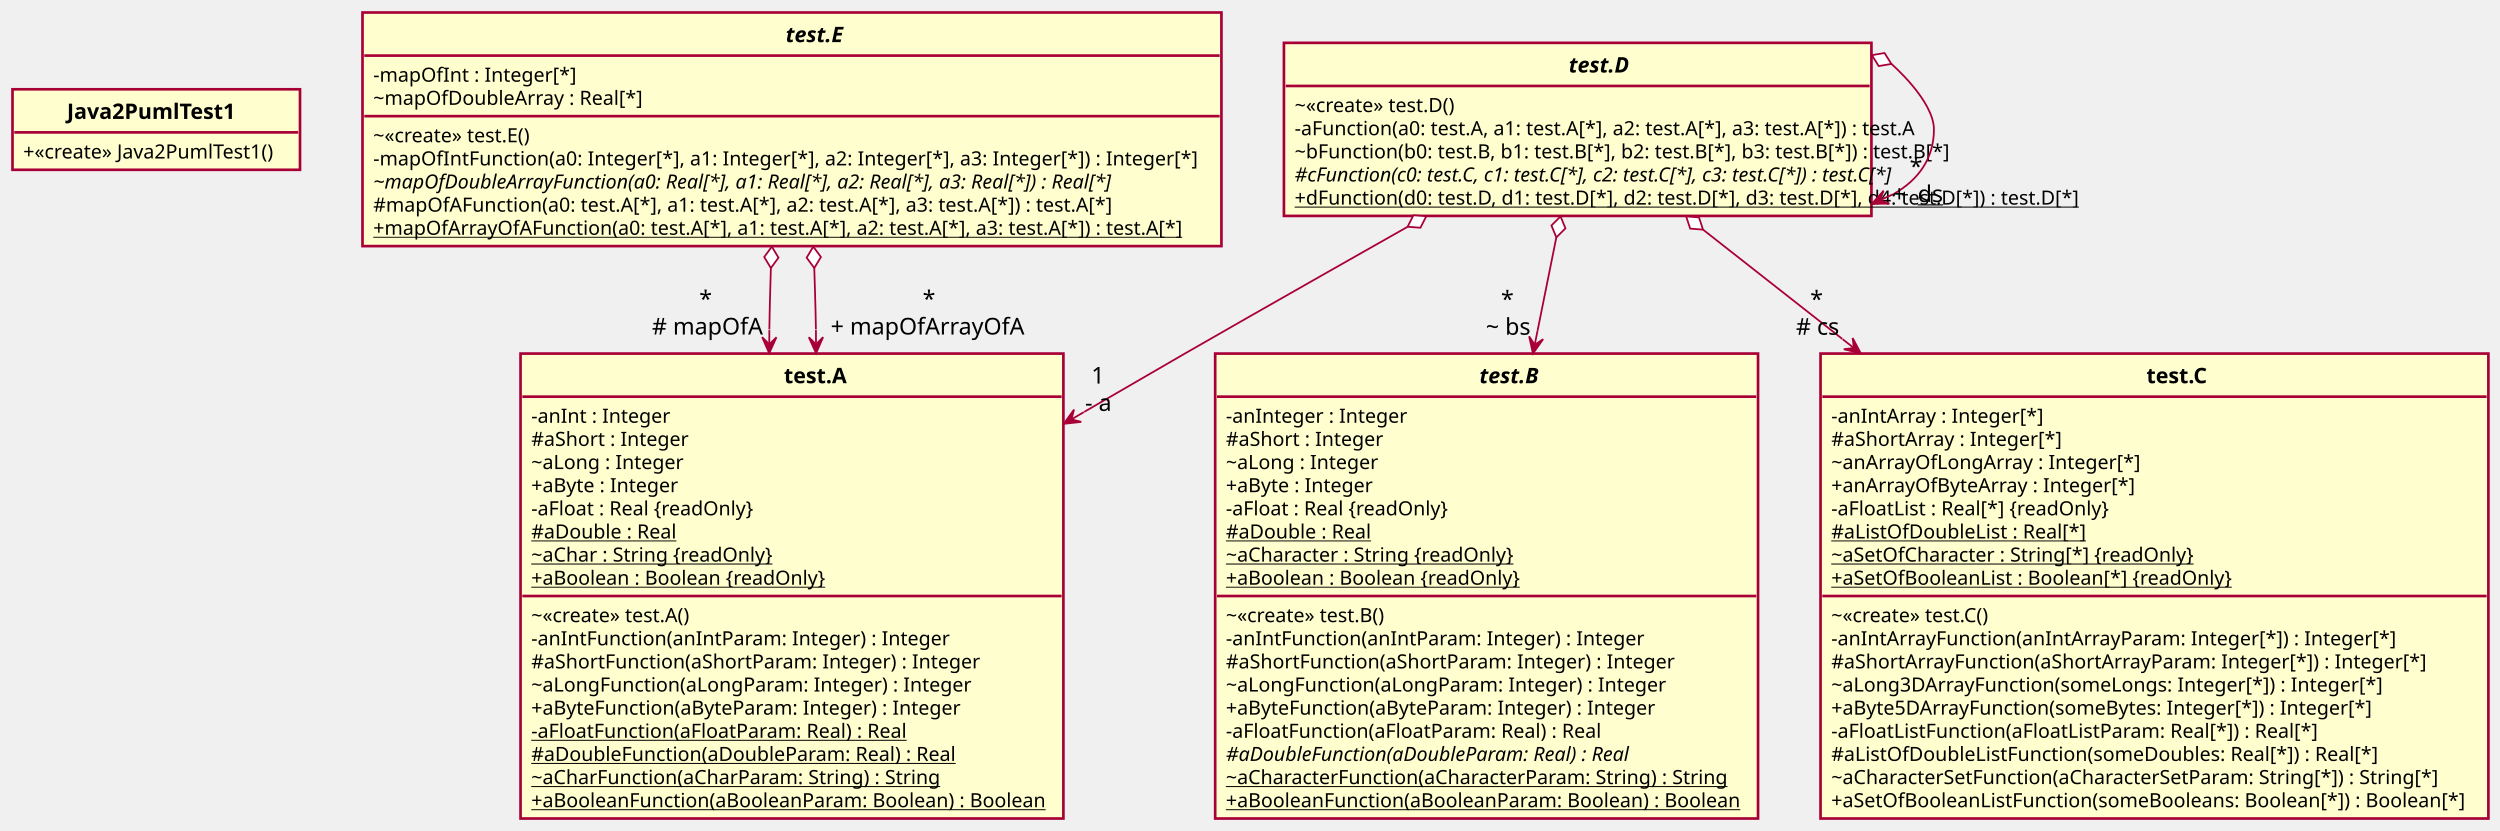
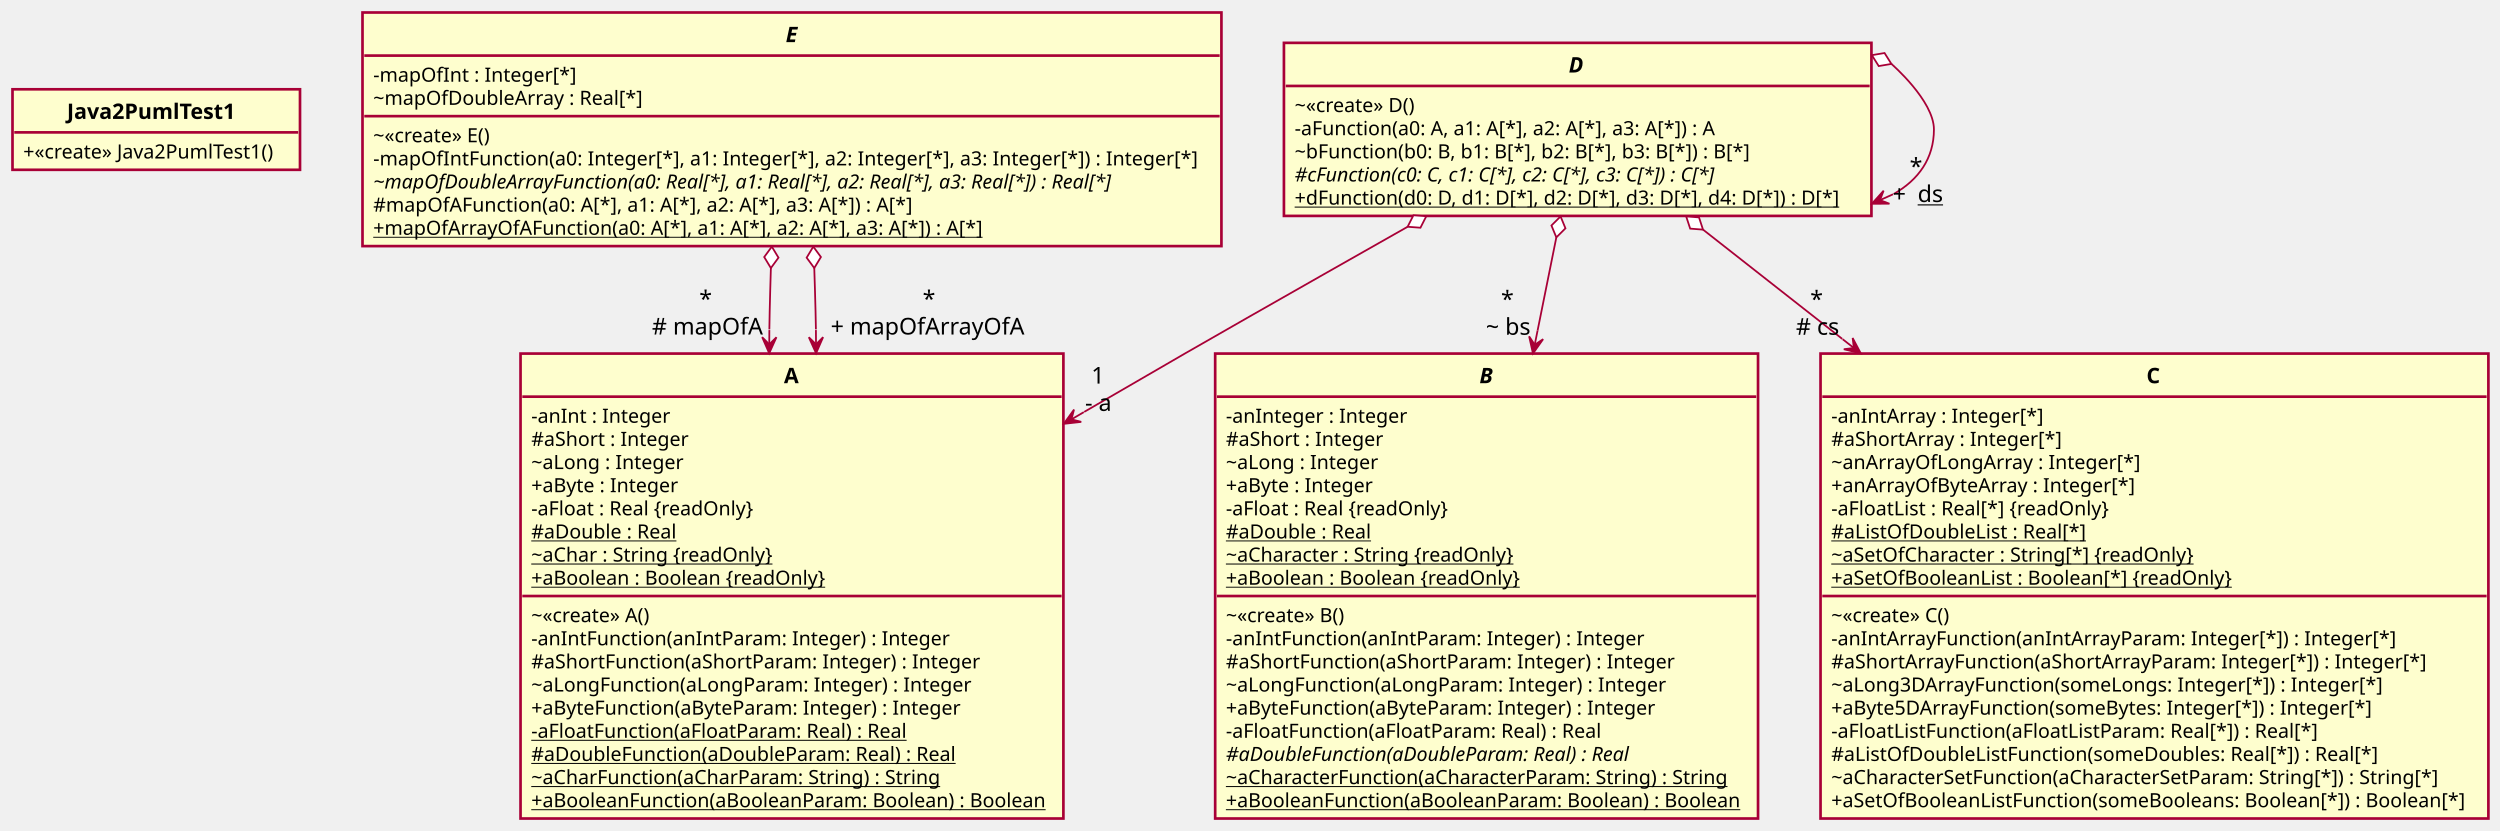
<svg xmlns="http://www.w3.org/2000/svg" contentScriptType="application/ecmascript" contentStyleType="text/css" height="465px" preserveAspectRatio="none" style="width:1400px;height:465px;background:#FFFFFF;" version="1.1" viewBox="0 0 1400 465" width="1400px" zoomAndPan="magnify">
  <defs />
  <g>
    <rect codeLine="9" fill="#FEFECE" height="45.088" id="Java2PumlTest1" style="stroke:#A80036;stroke-width:1.5;" width="161" x="7" y="50" />
    <text fill="#000000" font-family="sans-serif" font-size="12" font-weight="bold" lengthAdjust="spacing" textLength="100" x="37.5" y="66.602">Java2PumlTest1</text>
    <line style="stroke:#A80036;stroke-width:1.5;" x1="8" x2="167" y1="74.133" y2="74.133" />
    <text fill="#000000" font-family="sans-serif" font-size="11" lengthAdjust="spacing" textLength="149" x="13" y="88.768">+«create» Java2PumlTest1()</text>
-     <rect codeLine="14" fill="#FEFECE" height="260.369" id="test.A" style="stroke:#A80036;stroke-width:1.5;" width="304" x="291.5" y="198" />
-     <text fill="#000000" font-family="sans-serif" font-size="12" font-weight="bold" lengthAdjust="spacing" textLength="9" x="439" y="214.602">test.A</text>
+     <rect codeLine="14" fill="#FEFECE" height="260.369" id="A" style="stroke:#A80036;stroke-width:1.5;" width="304" x="291.5" y="198" />
+     <text fill="#000000" font-family="sans-serif" font-size="12" font-weight="bold" lengthAdjust="spacing" textLength="9" x="439" y="214.602">A</text>
    <line style="stroke:#A80036;stroke-width:1.5;" x1="292.5" x2="594.5" y1="222.133" y2="222.133" />
    <text fill="#000000" font-family="sans-serif" font-size="11" lengthAdjust="spacing" textLength="80" x="297.5" y="236.768">-anInt : Integer</text>
    <text fill="#000000" font-family="sans-serif" font-size="11" lengthAdjust="spacing" textLength="89" x="297.5" y="249.723">#aShort : Integer</text>
    <text fill="#000000" font-family="sans-serif" font-size="11" lengthAdjust="spacing" textLength="87" x="297.5" y="262.678">~aLong : Integer</text>
    <text fill="#000000" font-family="sans-serif" font-size="11" lengthAdjust="spacing" textLength="84" x="297.5" y="275.633">+aByte : Integer</text>
    <text fill="#000000" font-family="sans-serif" font-size="11" lengthAdjust="spacing" textLength="129" x="297.5" y="288.588">-aFloat : Real {readOnly}</text>
    <text fill="#000000" font-family="sans-serif" font-size="11" lengthAdjust="spacing" text-decoration="underline" textLength="82" x="297.5" y="301.543">#aDouble : Real</text>
    <text fill="#000000" font-family="sans-serif" font-size="11" lengthAdjust="spacing" text-decoration="underline" textLength="140" x="297.5" y="314.498">~aChar : String {readOnly}</text>
    <text fill="#000000" font-family="sans-serif" font-size="11" lengthAdjust="spacing" text-decoration="underline" textLength="168" x="297.5" y="327.453">+aBoolean : Boolean {readOnly}</text>
    <line style="stroke:#A80036;stroke-width:1.5;" x1="292.5" x2="594.5" y1="333.773" y2="333.773" />
-     <text fill="#000000" font-family="sans-serif" font-size="11" lengthAdjust="spacing" textLength="71" x="297.5" y="348.408">~«create» test.A()</text>
+     <text fill="#000000" font-family="sans-serif" font-size="11" lengthAdjust="spacing" textLength="71" x="297.5" y="348.408">~«create» A()</text>
    <text fill="#000000" font-family="sans-serif" font-size="11" lengthAdjust="spacing" textLength="239" x="297.5" y="361.363">-anIntFunction(anIntParam: Integer) : Integer</text>
    <text fill="#000000" font-family="sans-serif" font-size="11" lengthAdjust="spacing" textLength="256" x="297.5" y="374.318">#aShortFunction(aShortParam: Integer) : Integer</text>
    <text fill="#000000" font-family="sans-serif" font-size="11" lengthAdjust="spacing" textLength="252" x="297.5" y="387.273">~aLongFunction(aLongParam: Integer) : Integer</text>
    <text fill="#000000" font-family="sans-serif" font-size="11" lengthAdjust="spacing" textLength="244" x="297.5" y="400.228">+aByteFunction(aByteParam: Integer) : Integer</text>
    <text fill="#000000" font-family="sans-serif" font-size="11" lengthAdjust="spacing" text-decoration="underline" textLength="217" x="297.5" y="413.184">-aFloatFunction(aFloatParam: Real) : Real</text>
    <text fill="#000000" font-family="sans-serif" font-size="11" lengthAdjust="spacing" text-decoration="underline" textLength="242" x="297.5" y="426.139">#aDoubleFunction(aDoubleParam: Real) : Real</text>
    <text fill="#000000" font-family="sans-serif" font-size="11" lengthAdjust="spacing" text-decoration="underline" textLength="238" x="297.5" y="439.094">~aCharFunction(aCharParam: String) : String</text>
    <text fill="#000000" font-family="sans-serif" font-size="11" lengthAdjust="spacing" text-decoration="underline" textLength="292" x="297.5" y="452.049">+aBooleanFunction(aBooleanParam: Boolean) : Boolean</text>
-     <rect codeLine="35" fill="#FEFECE" height="260.369" id="test.B" style="stroke:#A80036;stroke-width:1.5;" width="304" x="680.5" y="198" />
-     <text fill="#000000" font-family="sans-serif" font-size="12" font-style="italic" font-weight="bold" lengthAdjust="spacing" textLength="8" x="828.5" y="214.602">test.B</text>
+     <rect codeLine="35" fill="#FEFECE" height="260.369" id="B" style="stroke:#A80036;stroke-width:1.5;" width="304" x="680.5" y="198" />
+     <text fill="#000000" font-family="sans-serif" font-size="12" font-style="italic" font-weight="bold" lengthAdjust="spacing" textLength="8" x="828.5" y="214.602">B</text>
    <line style="stroke:#A80036;stroke-width:1.5;" x1="681.5" x2="983.5" y1="222.133" y2="222.133" />
    <text fill="#000000" font-family="sans-serif" font-size="11" lengthAdjust="spacing" textLength="104" x="686.5" y="236.768">-anInteger : Integer</text>
    <text fill="#000000" font-family="sans-serif" font-size="11" lengthAdjust="spacing" textLength="89" x="686.5" y="249.723">#aShort : Integer</text>
    <text fill="#000000" font-family="sans-serif" font-size="11" lengthAdjust="spacing" textLength="87" x="686.5" y="262.678">~aLong : Integer</text>
    <text fill="#000000" font-family="sans-serif" font-size="11" lengthAdjust="spacing" textLength="84" x="686.5" y="275.633">+aByte : Integer</text>
    <text fill="#000000" font-family="sans-serif" font-size="11" lengthAdjust="spacing" textLength="129" x="686.5" y="288.588">-aFloat : Real {readOnly}</text>
    <text fill="#000000" font-family="sans-serif" font-size="11" lengthAdjust="spacing" text-decoration="underline" textLength="82" x="686.5" y="301.543">#aDouble : Real</text>
    <text fill="#000000" font-family="sans-serif" font-size="11" lengthAdjust="spacing" text-decoration="underline" textLength="167" x="686.5" y="314.498">~aCharacter : String {readOnly}</text>
    <text fill="#000000" font-family="sans-serif" font-size="11" lengthAdjust="spacing" text-decoration="underline" textLength="168" x="686.5" y="327.453">+aBoolean : Boolean {readOnly}</text>
    <line style="stroke:#A80036;stroke-width:1.5;" x1="681.5" x2="983.5" y1="333.773" y2="333.773" />
-     <text fill="#000000" font-family="sans-serif" font-size="11" lengthAdjust="spacing" textLength="69" x="686.5" y="348.408">~«create» test.B()</text>
+     <text fill="#000000" font-family="sans-serif" font-size="11" lengthAdjust="spacing" textLength="69" x="686.5" y="348.408">~«create» B()</text>
    <text fill="#000000" font-family="sans-serif" font-size="11" lengthAdjust="spacing" textLength="239" x="686.5" y="361.363">-anIntFunction(anIntParam: Integer) : Integer</text>
    <text fill="#000000" font-family="sans-serif" font-size="11" lengthAdjust="spacing" textLength="256" x="686.5" y="374.318">#aShortFunction(aShortParam: Integer) : Integer</text>
    <text fill="#000000" font-family="sans-serif" font-size="11" lengthAdjust="spacing" textLength="252" x="686.5" y="387.273">~aLongFunction(aLongParam: Integer) : Integer</text>
    <text fill="#000000" font-family="sans-serif" font-size="11" lengthAdjust="spacing" textLength="244" x="686.5" y="400.228">+aByteFunction(aByteParam: Integer) : Integer</text>
    <text fill="#000000" font-family="sans-serif" font-size="11" lengthAdjust="spacing" textLength="217" x="686.5" y="413.184">-aFloatFunction(aFloatParam: Real) : Real</text>
    <text fill="#000000" font-family="sans-serif" font-size="11" font-style="italic" lengthAdjust="spacing" textLength="242" x="686.5" y="426.139">#aDoubleFunction(aDoubleParam: Real) : Real</text>
    <text fill="#000000" font-family="sans-serif" font-size="11" lengthAdjust="spacing" text-decoration="underline" textLength="292" x="686.5" y="439.094">~aCharacterFunction(aCharacterParam: String) : String</text>
    <text fill="#000000" font-family="sans-serif" font-size="11" lengthAdjust="spacing" text-decoration="underline" textLength="292" x="686.5" y="452.049">+aBooleanFunction(aBooleanParam: Boolean) : Boolean</text>
-     <rect codeLine="56" fill="#FEFECE" height="260.369" id="test.C" style="stroke:#A80036;stroke-width:1.5;" width="374" x="1019.5" y="198" />
-     <text fill="#000000" font-family="sans-serif" font-size="12" font-weight="bold" lengthAdjust="spacing" textLength="9" x="1202" y="214.602">test.C</text>
+     <rect codeLine="56" fill="#FEFECE" height="260.369" id="C" style="stroke:#A80036;stroke-width:1.5;" width="374" x="1019.5" y="198" />
+     <text fill="#000000" font-family="sans-serif" font-size="12" font-weight="bold" lengthAdjust="spacing" textLength="9" x="1202" y="214.602">C</text>
    <line style="stroke:#A80036;stroke-width:1.5;" x1="1020.5" x2="1392.5" y1="222.133" y2="222.133" />
    <text fill="#000000" font-family="sans-serif" font-size="11" lengthAdjust="spacing" textLength="123" x="1025.5" y="236.768">-anIntArray : Integer[*]</text>
    <text fill="#000000" font-family="sans-serif" font-size="11" lengthAdjust="spacing" textLength="132" x="1025.5" y="249.723">#aShortArray : Integer[*]</text>
    <text fill="#000000" font-family="sans-serif" font-size="11" lengthAdjust="spacing" textLength="180" x="1025.5" y="262.678">~anArrayOfLongArray : Integer[*]</text>
    <text fill="#000000" font-family="sans-serif" font-size="11" lengthAdjust="spacing" textLength="177" x="1025.5" y="275.633">+anArrayOfByteArray : Integer[*]</text>
    <text fill="#000000" font-family="sans-serif" font-size="11" lengthAdjust="spacing" textLength="161" x="1025.5" y="288.588">-aFloatList : Real[*] {readOnly}</text>
    <text fill="#000000" font-family="sans-serif" font-size="11" lengthAdjust="spacing" text-decoration="underline" textLength="146" x="1025.5" y="301.543">#aListOfDoubleList : Real[*]</text>
    <text fill="#000000" font-family="sans-serif" font-size="11" lengthAdjust="spacing" text-decoration="underline" textLength="209" x="1025.5" y="314.498">~aSetOfCharacter : String[*] {readOnly}</text>
    <text fill="#000000" font-family="sans-serif" font-size="11" lengthAdjust="spacing" text-decoration="underline" textLength="229" x="1025.5" y="327.453">+aSetOfBooleanList : Boolean[*] {readOnly}</text>
    <line style="stroke:#A80036;stroke-width:1.5;" x1="1020.5" x2="1392.5" y1="333.773" y2="333.773" />
-     <text fill="#000000" font-family="sans-serif" font-size="11" lengthAdjust="spacing" textLength="71" x="1025.5" y="348.408">~«create» test.C()</text>
+     <text fill="#000000" font-family="sans-serif" font-size="11" lengthAdjust="spacing" textLength="71" x="1025.5" y="348.408">~«create» C()</text>
    <text fill="#000000" font-family="sans-serif" font-size="11" lengthAdjust="spacing" textLength="325" x="1025.5" y="361.363">-anIntArrayFunction(anIntArrayParam: Integer[*]) : Integer[*]</text>
    <text fill="#000000" font-family="sans-serif" font-size="11" lengthAdjust="spacing" textLength="342" x="1025.5" y="374.318">#aShortArrayFunction(aShortArrayParam: Integer[*]) : Integer[*]</text>
    <text fill="#000000" font-family="sans-serif" font-size="11" lengthAdjust="spacing" textLength="319" x="1025.5" y="387.273">~aLong3DArrayFunction(someLongs: Integer[*]) : Integer[*]</text>
    <text fill="#000000" font-family="sans-serif" font-size="11" lengthAdjust="spacing" textLength="311" x="1025.5" y="400.228">+aByte5DArrayFunction(someBytes: Integer[*]) : Integer[*]</text>
    <text fill="#000000" font-family="sans-serif" font-size="11" lengthAdjust="spacing" textLength="281" x="1025.5" y="413.184">-aFloatListFunction(aFloatListParam: Real[*]) : Real[*]</text>
    <text fill="#000000" font-family="sans-serif" font-size="11" lengthAdjust="spacing" textLength="315" x="1025.5" y="426.139">#aListOfDoubleListFunction(someDoubles: Real[*]) : Real[*]</text>
    <text fill="#000000" font-family="sans-serif" font-size="11" lengthAdjust="spacing" textLength="350" x="1025.5" y="439.094">~aCharacterSetFunction(aCharacterSetParam: String[*]) : String[*]</text>
    <text fill="#000000" font-family="sans-serif" font-size="11" lengthAdjust="spacing" textLength="362" x="1025.5" y="452.049">+aSetOfBooleanListFunction(someBooleans: Boolean[*]) : Boolean[*]</text>
-     <rect codeLine="77" fill="#FEFECE" height="96.908" id="test.D" style="stroke:#A80036;stroke-width:1.5;" width="329" x="719" y="24" />
-     <text fill="#000000" font-family="sans-serif" font-size="12" font-style="italic" font-weight="bold" lengthAdjust="spacing" textLength="10" x="878.5" y="40.602">test.D</text>
+     <rect codeLine="77" fill="#FEFECE" height="96.908" id="D" style="stroke:#A80036;stroke-width:1.5;" width="329" x="719" y="24" />
+     <text fill="#000000" font-family="sans-serif" font-size="12" font-style="italic" font-weight="bold" lengthAdjust="spacing" textLength="10" x="878.5" y="40.602">D</text>
    <line style="stroke:#A80036;stroke-width:1.5;" x1="720" x2="1047" y1="48.133" y2="48.133" />
-     <text fill="#000000" font-family="sans-serif" font-size="11" lengthAdjust="spacing" textLength="71" x="725" y="62.768">~«create» test.D()</text>
-     <text fill="#000000" font-family="sans-serif" font-size="11" lengthAdjust="spacing" textLength="249" x="725" y="75.723">-aFunction(a0: test.A, a1: test.A[*], a2: test.A[*], a3: test.A[*]) : test.A</text>
-     <text fill="#000000" font-family="sans-serif" font-size="11" lengthAdjust="spacing" textLength="258" x="725" y="88.678">~bFunction(b0: test.B, b1: test.B[*], b2: test.B[*], b3: test.B[*]) : test.B[*]</text>
-     <text fill="#000000" font-family="sans-serif" font-size="11" font-style="italic" lengthAdjust="spacing" textLength="263" x="725" y="101.633">#cFunction(c0: test.C, c1: test.C[*], c2: test.C[*], c3: test.C[*]) : test.C[*]</text>
-     <text fill="#000000" font-family="sans-serif" font-size="11" lengthAdjust="spacing" text-decoration="underline" textLength="317" x="725" y="114.588">+dFunction(d0: test.D, d1: test.D[*], d2: test.D[*], d3: test.D[*], d4: test.D[*]) : test.D[*]</text>
-     <rect codeLine="90" fill="#FEFECE" height="130.818" id="test.E" style="stroke:#A80036;stroke-width:1.5;" width="481" x="203" y="7" />
-     <text fill="#000000" font-family="sans-serif" font-size="12" font-style="italic" font-weight="bold" lengthAdjust="spacing" textLength="7" x="440" y="23.602">test.E</text>
+     <text fill="#000000" font-family="sans-serif" font-size="11" lengthAdjust="spacing" textLength="71" x="725" y="62.768">~«create» D()</text>
+     <text fill="#000000" font-family="sans-serif" font-size="11" lengthAdjust="spacing" textLength="249" x="725" y="75.723">-aFunction(a0: A, a1: A[*], a2: A[*], a3: A[*]) : A</text>
+     <text fill="#000000" font-family="sans-serif" font-size="11" lengthAdjust="spacing" textLength="258" x="725" y="88.678">~bFunction(b0: B, b1: B[*], b2: B[*], b3: B[*]) : B[*]</text>
+     <text fill="#000000" font-family="sans-serif" font-size="11" font-style="italic" lengthAdjust="spacing" textLength="263" x="725" y="101.633">#cFunction(c0: C, c1: C[*], c2: C[*], c3: C[*]) : C[*]</text>
+     <text fill="#000000" font-family="sans-serif" font-size="11" lengthAdjust="spacing" text-decoration="underline" textLength="317" x="725" y="114.588">+dFunction(d0: D, d1: D[*], d2: D[*], d3: D[*], d4: D[*]) : D[*]</text>
+     <rect codeLine="90" fill="#FEFECE" height="130.818" id="E" style="stroke:#A80036;stroke-width:1.5;" width="481" x="203" y="7" />
+     <text fill="#000000" font-family="sans-serif" font-size="12" font-style="italic" font-weight="bold" lengthAdjust="spacing" textLength="7" x="440" y="23.602">E</text>
    <line style="stroke:#A80036;stroke-width:1.5;" x1="204" x2="683" y1="31.133" y2="31.133" />
    <text fill="#000000" font-family="sans-serif" font-size="11" lengthAdjust="spacing" textLength="116" x="209" y="45.768">-mapOfInt : Integer[*]</text>
    <text fill="#000000" font-family="sans-serif" font-size="11" lengthAdjust="spacing" textLength="155" x="209" y="58.723">~mapOfDoubleArray : Real[*]</text>
    <line style="stroke:#A80036;stroke-width:1.5;" x1="204" x2="683" y1="65.043" y2="65.043" />
-     <text fill="#000000" font-family="sans-serif" font-size="11" lengthAdjust="spacing" textLength="69" x="209" y="79.678">~«create» test.E()</text>
+     <text fill="#000000" font-family="sans-serif" font-size="11" lengthAdjust="spacing" textLength="69" x="209" y="79.678">~«create» E()</text>
    <text fill="#000000" font-family="sans-serif" font-size="11" lengthAdjust="spacing" textLength="469" x="209" y="92.633">-mapOfIntFunction(a0: Integer[*], a1: Integer[*], a2: Integer[*], a3: Integer[*]) : Integer[*]</text>
    <text fill="#000000" font-family="sans-serif" font-size="11" font-style="italic" lengthAdjust="spacing" textLength="444" x="209" y="105.588">~mapOfDoubleArrayFunction(a0: Real[*], a1: Real[*], a2: Real[*], a3: Real[*]) : Real[*]</text>
-     <text fill="#000000" font-family="sans-serif" font-size="11" lengthAdjust="spacing" textLength="314" x="209" y="118.543">#mapOfAFunction(a0: test.A[*], a1: test.A[*], a2: test.A[*], a3: test.A[*]) : test.A[*]</text>
-     <text fill="#000000" font-family="sans-serif" font-size="11" lengthAdjust="spacing" text-decoration="underline" textLength="359" x="209" y="131.498">+mapOfArrayOfAFunction(a0: test.A[*], a1: test.A[*], a2: test.A[*], a3: test.A[*]) : test.A[*]</text>
-     <path codeLine="86" d="M788.26,126.988 C788.26,126.988 703.82,174.77 663.5,198 C645.23,208.53 626.13,219.6 607.16,230.66 " fill="none" id="test.D-test.A" style="stroke:#A80036;stroke-width:1.0;" />
+     <text fill="#000000" font-family="sans-serif" font-size="11" lengthAdjust="spacing" textLength="314" x="209" y="118.543">#mapOfAFunction(a0: A[*], a1: A[*], a2: A[*], a3: A[*]) : A[*]</text>
+     <text fill="#000000" font-family="sans-serif" font-size="11" lengthAdjust="spacing" text-decoration="underline" textLength="359" x="209" y="131.498">+mapOfArrayOfAFunction(a0: A[*], a1: A[*], a2: A[*], a3: A[*]) : A[*]</text>
+     <path codeLine="86" d="M788.26,126.988 C788.26,126.988 703.82,174.77 663.5,198 C645.23,208.53 626.13,219.6 607.16,230.66 " fill="none" id="D-A" style="stroke:#A80036;stroke-width:1.0;" />
    <polygon fill="#A80036" points="595.7,237.35,605.489,236.266,600.018,234.829,601.455,229.357,595.7,237.35" style="stroke:#A80036;stroke-width:1.0;" />
    <line style="stroke:#A80036;stroke-width:1.0;" x1="600.018" x2="606.925" y1="234.829" y2="230.8" />
    <polygon fill="#FFFFFF" points="798.71,121.09,791.519,120.556,788.26,126.988,795.451,127.523,798.71,121.09" style="stroke:#A80036;stroke-width:1.0;" />
    <text fill="#000000" font-family="sans-serif" font-size="13" lengthAdjust="spacing" textLength="8" x="611.129" y="214.807">1</text>
    <text fill="#000000" font-family="sans-serif" font-size="13" lengthAdjust="spacing" textLength="19" x="607.629" y="230.118">- a</text>
-     <path codeLine="87" d="M871.549,132.945 C871.549,132.945 864.64,167.26 861.03,185.19 " fill="none" id="test.D-test.B" style="stroke:#A80036;stroke-width:1.0;" />
+     <path codeLine="87" d="M871.549,132.945 C871.549,132.945 864.64,167.26 861.03,185.19 " fill="none" id="D-B" style="stroke:#A80036;stroke-width:1.0;" />
    <polygon fill="#A80036" points="858.46,197.97,864.153,189.933,859.444,193.068,856.309,188.359,858.46,197.97" style="stroke:#A80036;stroke-width:1.0;" />
    <line style="stroke:#A80036;stroke-width:1.0;" x1="859.444" x2="861.02" y1="193.068" y2="185.225" />
    <polygon fill="#FFFFFF" points="873.91,121.18,868.808,126.276,871.549,132.945,876.651,127.85,873.91,121.18" style="stroke:#A80036;stroke-width:1.0;" />
    <text fill="#000000" font-family="sans-serif" font-size="13" lengthAdjust="spacing" textLength="6" x="840.565" y="172.161">*</text>
    <text fill="#000000" font-family="sans-serif" font-size="13" lengthAdjust="spacing" textLength="27" x="832.065" y="187.472">~ bs</text>
-     <path codeLine="88" d="M953.689,128.589 C953.689,128.589 1004.47,168.44 1031.66,189.78 " fill="none" id="test.D-test.C" style="stroke:#A80036;stroke-width:1.0;" />
+     <path codeLine="88" d="M953.689,128.589 C953.689,128.589 1004.47,168.44 1031.66,189.78 " fill="none" id="D-C" style="stroke:#A80036;stroke-width:1.0;" />
    <polygon fill="#A80036" points="1042.09,197.97,1037.48,189.267,1038.157,194.883,1032.541,195.56,1042.09,197.97" style="stroke:#A80036;stroke-width:1.0;" />
    <line style="stroke:#A80036;stroke-width:1.0;" x1="1038.157" x2="1031.87" y1="194.883" y2="189.94" />
    <polygon fill="#FFFFFF" points="944.25,121.18,946.5,128.031,953.689,128.589,951.439,121.738,944.25,121.18" style="stroke:#A80036;stroke-width:1.0;" />
    <text fill="#000000" font-family="sans-serif" font-size="13" lengthAdjust="spacing" textLength="6" x="1013.718" y="172.161">*</text>
    <text fill="#000000" font-family="sans-serif" font-size="13" lengthAdjust="spacing" textLength="26" x="1005.718" y="187.472"># cs</text>
-     <path codeLine="89" d="M1059.19,35.798 C1059.19,35.798 1083,56.35 1083,72.5 C1083,88.65 1074.4,100.69 1060.48,108.62 " fill="none" id="test.D-test.D" style="stroke:#A80036;stroke-width:1.0;" />
+     <path codeLine="89" d="M1059.19,35.798 C1059.19,35.798 1083,56.35 1083,72.5 C1083,88.65 1074.4,100.69 1060.48,108.62 " fill="none" id="D-D" style="stroke:#A80036;stroke-width:1.0;" />
    <polygon fill="#A80036" points="1048.24,114.11,1058.089,114.079,1052.803,112.065,1054.817,106.779,1048.24,114.11" style="stroke:#A80036;stroke-width:1.0;" />
    <line style="stroke:#A80036;stroke-width:1.0;" x1="1052.803" x2="1060.1" y1="112.065" y2="108.79" />
    <polygon fill="#FFFFFF" points="1048.24,30.89,1052.079,36.994,1059.19,35.798,1055.351,29.694,1048.24,30.89" style="stroke:#A80036;stroke-width:1.0;" />
    <text fill="#000000" font-family="sans-serif" font-size="13" lengthAdjust="spacing" textLength="6" x="1069.386" y="97.816">*</text>
    <text fill="#000000" font-family="sans-serif" font-size="13" lengthAdjust="spacing" textLength="10" x="1059.886" y="113.127">+</text>
    <text fill="#000000" font-family="sans-serif" font-size="13" lengthAdjust="spacing" text-decoration="underline" textLength="15" x="1073.886" y="113.127">ds</text>
-     <path codeLine="101" d="M431.692,150.108 C431.692,150.108 430.97,173.14 430.84,184.47 " fill="none" id="test.E-test.A" style="stroke:#A80036;stroke-width:1.0;" />
+     <path codeLine="101" d="M431.692,150.108 C431.692,150.108 430.97,173.14 430.84,184.47 " fill="none" id="E-A" style="stroke:#A80036;stroke-width:1.0;" />
    <polygon fill="#A80036" points="430.75,197.83,434.809,188.857,430.783,192.83,426.809,188.804,430.75,197.83" style="stroke:#A80036;stroke-width:1.0;" />
    <line style="stroke:#A80036;stroke-width:1.0;" x1="430.783" x2="430.84" y1="192.83" y2="184.83" />
    <polygon fill="#FFFFFF" points="432.22,138.12,427.96,143.938,431.692,150.108,435.952,144.29,432.22,138.12" style="stroke:#A80036;stroke-width:1.0;" />
    <text fill="#000000" font-family="sans-serif" font-size="13" lengthAdjust="spacing" textLength="6" x="391.576" y="172.013">*</text>
    <text fill="#000000" font-family="sans-serif" font-size="13" lengthAdjust="spacing" textLength="63" x="365.076" y="187.323"># mapOfA</text>
-     <path codeLine="102" d="M455.994,150.107 C455.994,150.107 456.77,173.14 456.91,184.47 " fill="none" id="test.E-test.A-1" style="stroke:#A80036;stroke-width:1.0;" />
+     <path codeLine="102" d="M455.994,150.107 C455.994,150.107 456.77,173.14 456.91,184.47 " fill="none" id="E-A-1" style="stroke:#A80036;stroke-width:1.0;" />
    <polygon fill="#A80036" points="457,197.83,460.941,188.804,456.967,192.83,452.941,188.857,457,197.83" style="stroke:#A80036;stroke-width:1.0;" />
    <line style="stroke:#A80036;stroke-width:1.0;" x1="456.967" x2="456.91" y1="192.83" y2="184.83" />
    <polygon fill="#FFFFFF" points="455.44,138.12,451.721,144.298,455.994,150.107,459.713,143.929,455.44,138.12" style="stroke:#A80036;stroke-width:1.0;" />
    <text fill="#000000" font-family="sans-serif" font-size="13" lengthAdjust="spacing" textLength="6" x="516.663" y="172.013">*</text>
    <text fill="#000000" font-family="sans-serif" font-size="13" lengthAdjust="spacing" textLength="113" x="465.163" y="187.323">+ mapOfArrayOfA</text>
  </g>
</svg>
